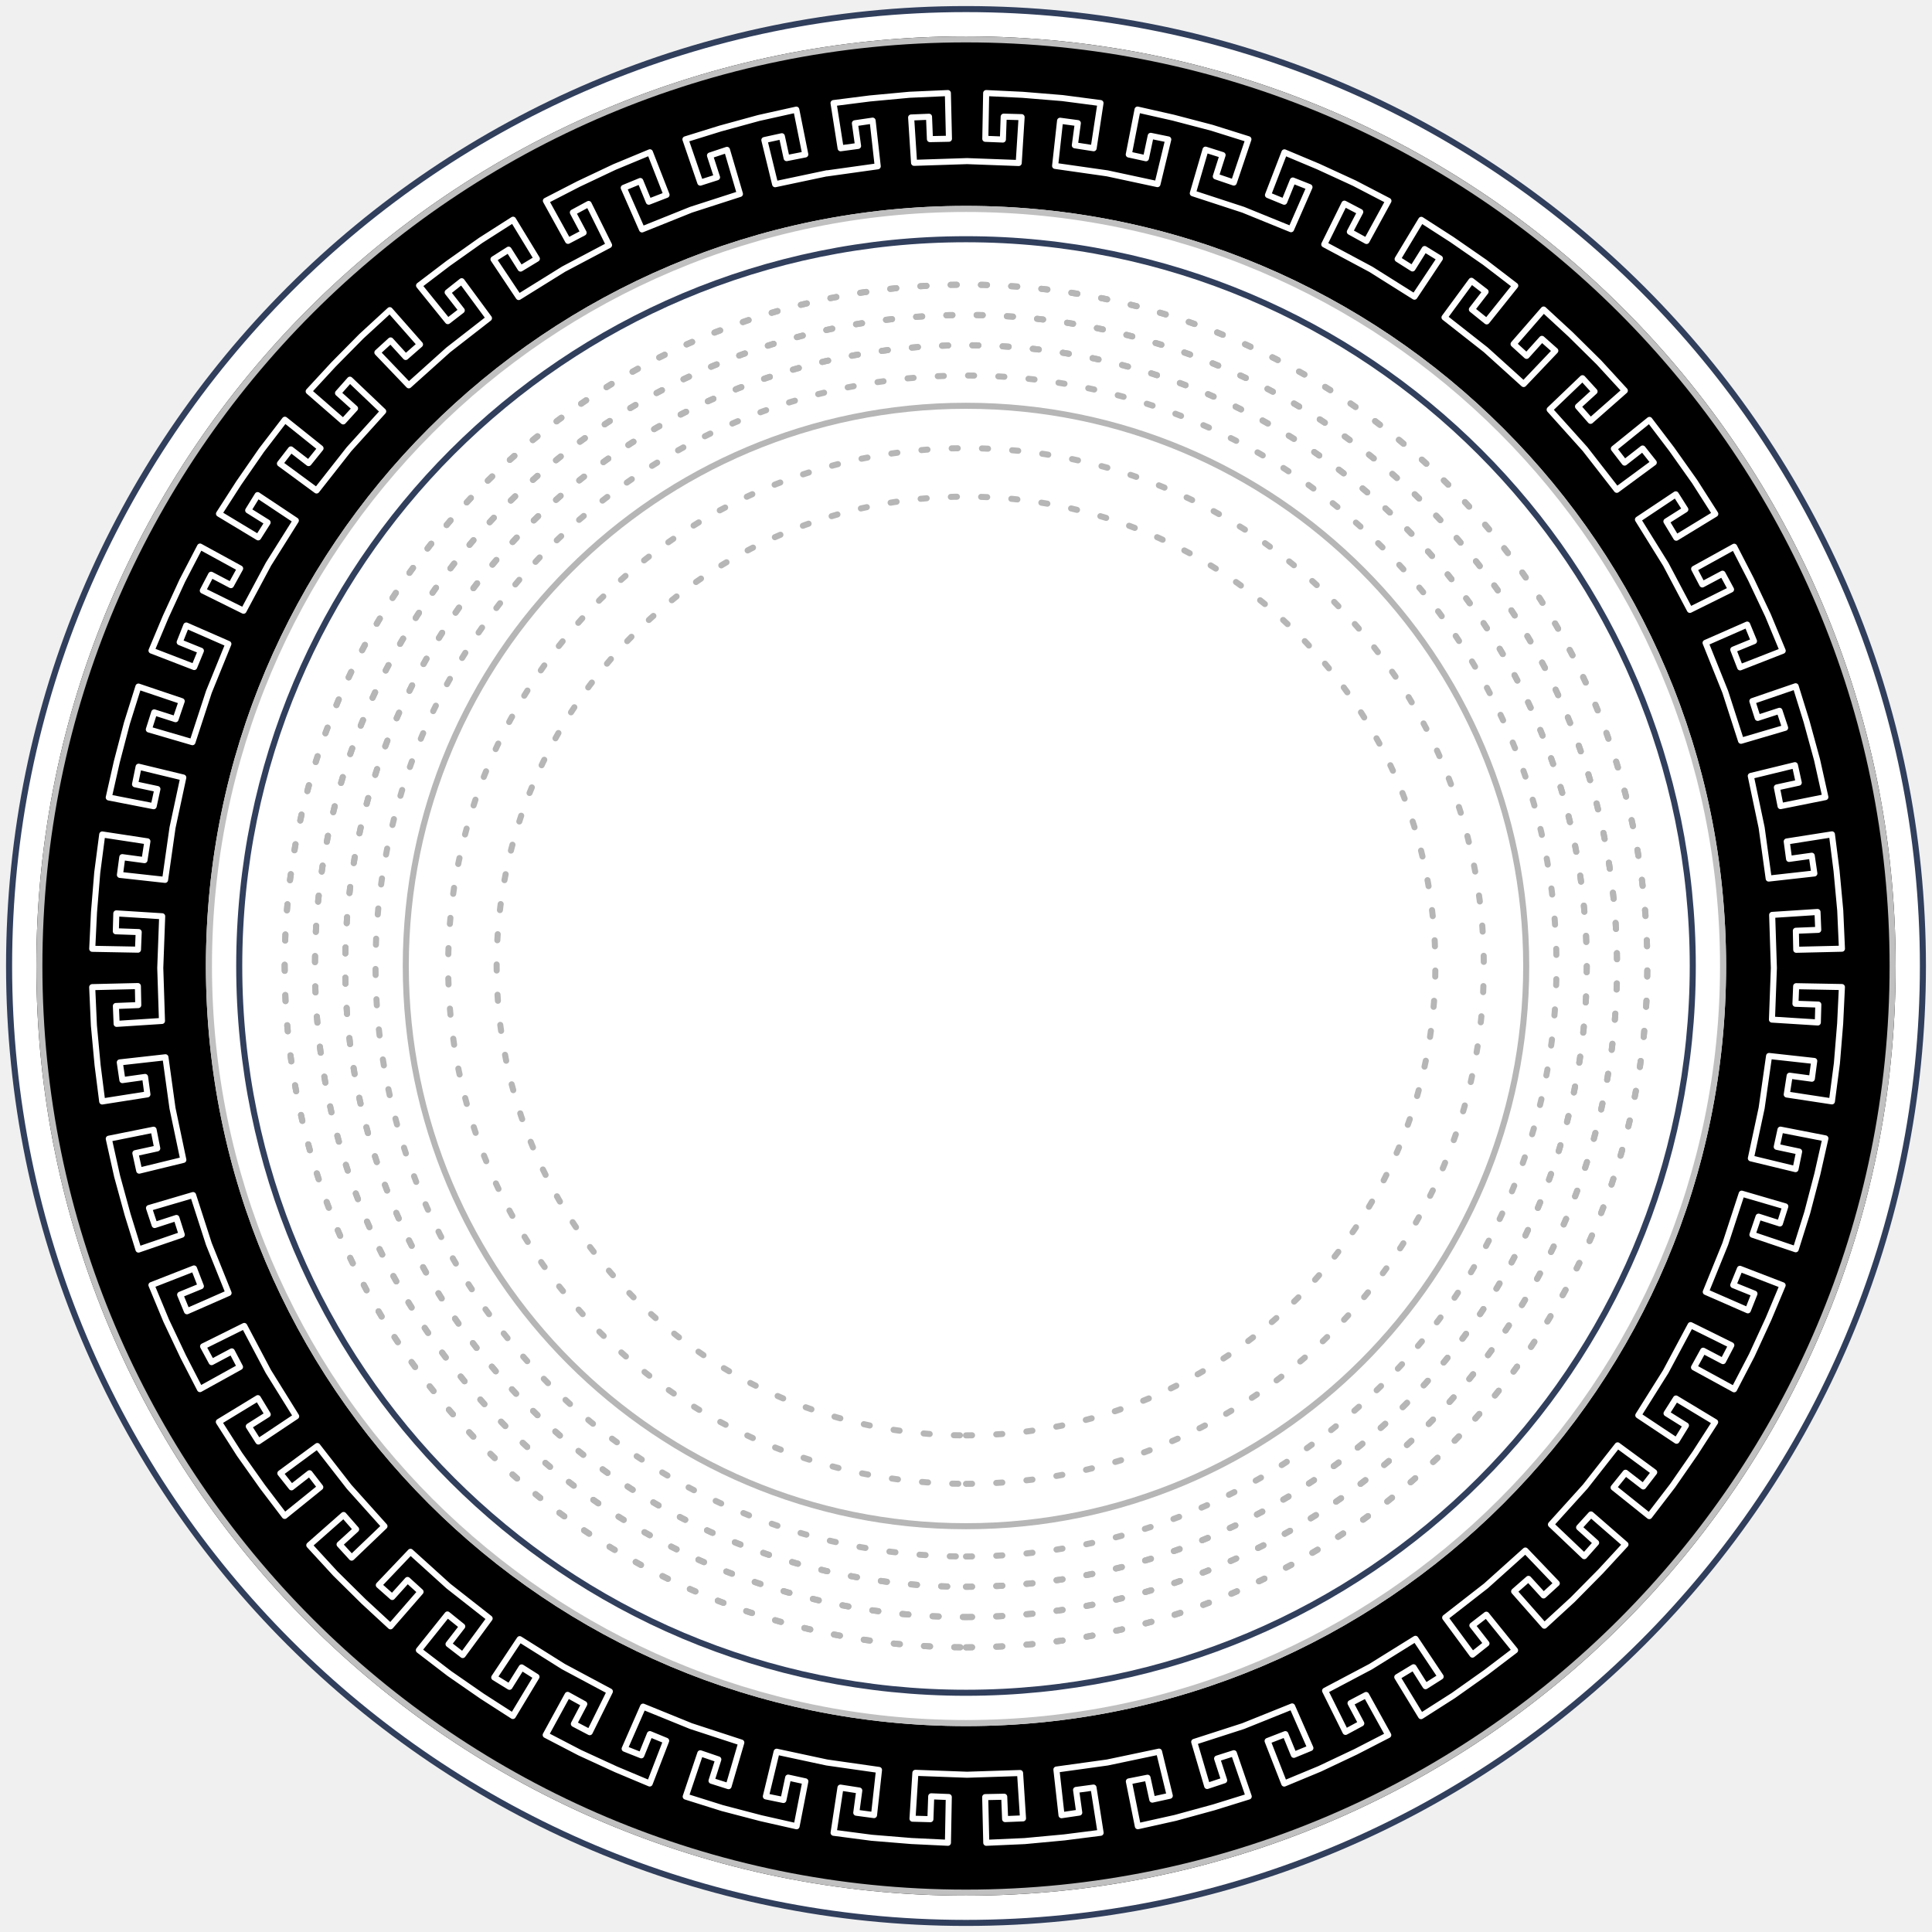
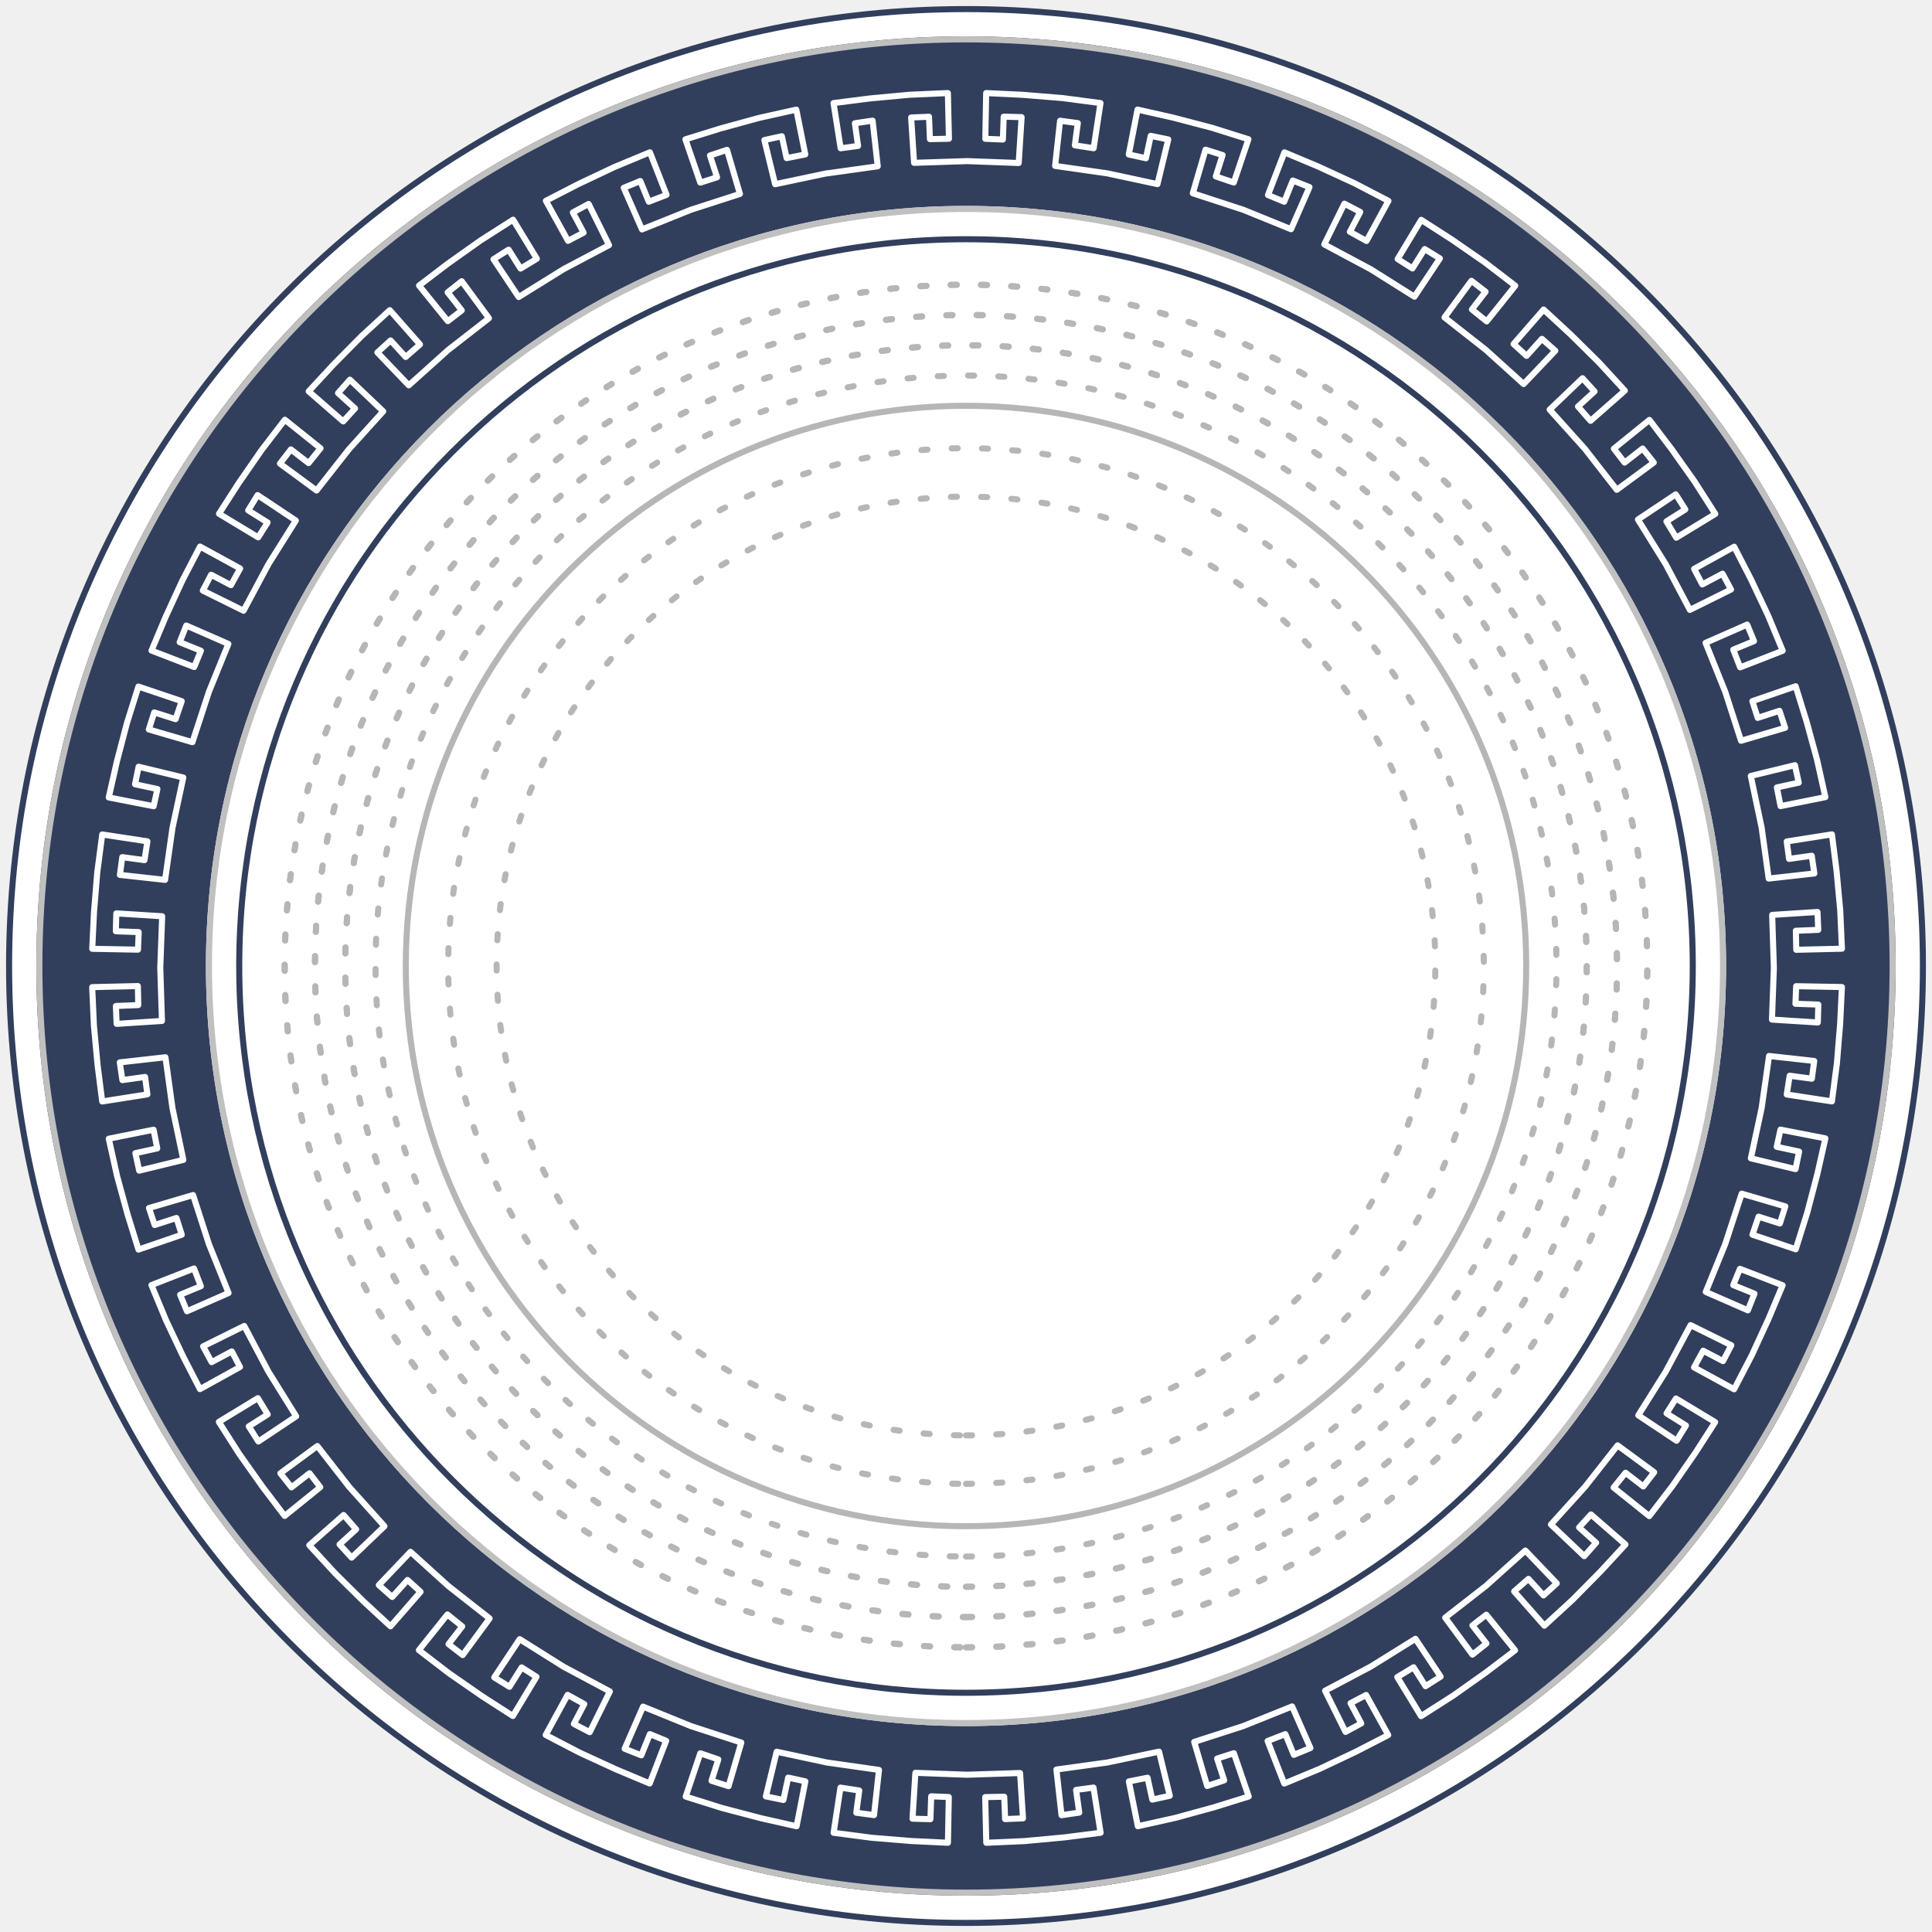
<svg xmlns="http://www.w3.org/2000/svg" viewBox="0 0 319 319" fill="none">
  <path d="M317.5 159.5C317.5 246.761 246.761 317.5 159.5 317.5C72.239 317.5 1.5 246.761 1.5 159.5C1.5 72.239 72.239 1.5 159.5 1.5C246.761 1.5 317.5 72.239 317.5 159.5Z" fill="white" stroke="#313f5d" stroke-miterlimit="1.5" stroke-linecap="round" stroke-linejoin="round" />
  <path d="M279.5 159.5C279.5 225.774 225.774 279.5 159.5 279.5C93.226 279.5 39.5 225.774 39.5 159.5C39.5 93.226 93.226 39.5 159.5 39.5C225.774 39.5 279.5 93.226 279.5 159.5Z" fill="white" stroke="#313f5d" stroke-miterlimit="1.5" stroke-linecap="round" stroke-linejoin="round" />
  <path d="M159.5 272C221.632 272 272 221.632 272 159.5C272 97.368 221.632 47 159.5 47C97.368 47 47 97.368 47 159.5C47 221.632 97.368 272 159.5 272Z" stroke="#B6B6B6" stroke-miterlimit="1.5" stroke-linecap="round" stroke-linejoin="round" stroke-dasharray="1 4" />
  <path d="M159.5 267C218.871 267 267 218.871 267 159.5C267 100.129 218.871 52 159.5 52C100.129 52 52 100.129 52 159.5C52 218.871 100.129 267 159.5 267Z" stroke="#B6B6B6" stroke-miterlimit="1.5" stroke-linecap="round" stroke-linejoin="round" stroke-dasharray="1 4" />
  <path d="M159.5 262C216.109 262 262 216.109 262 159.5C262 102.891 216.109 57 159.5 57C102.891 57 57 102.891 57 159.5C57 216.109 102.891 262 159.5 262Z" stroke="#B6B6B6" stroke-miterlimit="1.5" stroke-linecap="round" stroke-linejoin="round" stroke-dasharray="1 4" />
  <path d="M159.5 272C221.632 272 272 221.632 272 159.5C272 97.368 221.632 47 159.5 47C97.368 47 47 97.368 47 159.5C47 221.632 97.368 272 159.5 272Z" stroke="#B6B6B6" stroke-miterlimit="1.5" stroke-linecap="round" stroke-linejoin="round" stroke-dasharray="1 4" />
  <path d="M159.5 267C218.871 267 267 218.871 267 159.5C267 100.129 218.871 52 159.5 52C100.129 52 52 100.129 52 159.5C52 218.871 100.129 267 159.5 267Z" stroke="#B6B6B6" stroke-miterlimit="1.5" stroke-linecap="round" stroke-linejoin="round" stroke-dasharray="1 4" />
  <path d="M159.5 262C216.109 262 262 216.109 262 159.5C262 102.891 216.109 57 159.5 57C102.891 57 57 102.891 57 159.5C57 216.109 102.891 262 159.5 262Z" stroke="#B6B6B6" stroke-miterlimit="1.5" stroke-linecap="round" stroke-linejoin="round" stroke-dasharray="1 4" />
  <path d="M159.5 257C213.348 257 257 213.348 257 159.5C257 105.652 213.348 62 159.5 62C105.652 62 62 105.652 62 159.5C62 213.348 105.652 257 159.5 257Z" stroke="#B6B6B6" stroke-miterlimit="1.5" stroke-linecap="round" stroke-linejoin="round" stroke-dasharray="1 4" />
  <path d="M159.5 245C206.72 245 245 206.72 245 159.5C245 112.28 206.72 74 159.5 74C112.28 74 74 112.28 74 159.5C74 206.72 112.28 245 159.5 245Z" stroke="#B6B6B6" stroke-miterlimit="1.5" stroke-linecap="round" stroke-linejoin="round" stroke-dasharray="1 4" />
  <path d="M159.5 237C202.302 237 237 202.302 237 159.5C237 116.698 202.302 82 159.5 82C116.698 82 82 116.698 82 159.5C82 202.302 116.698 237 159.5 237Z" stroke="#B6B6B6" stroke-miterlimit="1.5" stroke-linecap="round" stroke-linejoin="round" stroke-dasharray="1 4" />
  <path d="M159.5 252C210.586 252 252 210.586 252 159.5C252 108.414 210.586 67 159.5 67C108.414 67 67 108.414 67 159.5C67 210.586 108.414 252 159.5 252Z" stroke="#B6B6B6" stroke-miterlimit="1.5" stroke-linecap="round" stroke-linejoin="round" />
-   <path fill-rule="evenodd" clip-rule="evenodd" d="M159.5 313C244.276 313 313 244.276 313 159.5C313 74.724 244.276 6 159.5 6C74.724 6 6 74.724 6 159.5C6 244.276 74.724 313 159.5 313ZM159.5 285C228.812 285 285 228.812 285 159.5C285 90.188 228.812 34 159.5 34C90.188 34 34 90.188 34 159.5C34 228.812 90.188 285 159.5 285Z" fill="black" />
+   <path fill-rule="evenodd" clip-rule="evenodd" d="M159.5 313C244.276 313 313 244.276 313 159.5C313 74.724 244.276 6 159.5 6C74.724 6 6 74.724 6 159.5C6 244.276 74.724 313 159.5 313ZM159.5 285C228.812 285 285 228.812 285 159.5C285 90.188 228.812 34 159.5 34C90.188 34 34 90.188 34 159.5C34 228.812 90.188 285 159.5 285Z" fill="#313F5D" />
  <path d="M284.5 159.5C284.5 228.536 228.536 284.5 159.5 284.5C90.464 284.5 34.5 228.536 34.5 159.5C34.5 90.464 90.464 34.5 159.5 34.5C228.536 34.5 284.5 90.464 284.5 159.5Z" stroke="#C0C0C0" stroke-miterlimit="1.5" stroke-linecap="round" stroke-linejoin="round" />
  <path d="M312.5 159.5C312.5 244 244 312.5 159.5 312.5C75 312.5 6.5 244 6.5 159.5C6.5 75 75 6.5 159.5 6.5C244 6.5 312.5 75 312.5 159.5Z" stroke="#C0C0C0" stroke-miterlimit="1.5" stroke-linecap="round" stroke-linejoin="round" />
  <path d="M136.554 28.607L127.984 30.418L126.206 23.128L129.094 22.495L129.882 26.108L132.965 25.5L131.48 18.102L125.29 19.479L118.94 21.219L113.174 23.008L115.627 30.156L118.394 29.273L117.227 25.678L120.034 24.744L122.175 32.023L114.092 34.633L106.004 37.881L102.988 31.011L105.722 29.886L107.126 33.308L110.056 32.173L107.309 25.145L101.452 27.577L95.5 30.392L90.133 33.156L93.789 39.769L96.362 38.419L94.588 35.082L97.19 33.675L100.563 40.471L93.05 44.443L85.644 49.045L81.481 42.804L83.978 41.221L85.954 44.347L88.643 42.721L84.717 36.276L79.372 39.688L73.999 43.495L69.194 47.148L73.943 53.026L76.242 51.25L73.915 48.271L76.234 46.433L80.735 52.541L74.007 57.78L67.498 63.623L62.311 58.202L64.494 56.209L66.985 58.943L69.349 56.873L64.361 51.211L59.692 55.501L55.064 60.185L50.968 64.62L56.668 69.581L58.623 67.432L55.813 64.904L57.776 62.69L63.273 67.921L57.615 74.179L52.268 80.987L46.223 76.544L48.029 74.203L50.954 76.466L52.926 74.019L47.035 69.303L43.176 74.336L39.428 79.749L36.16 84.825L42.631 88.726L44.185 86.272L40.98 84.267L42.532 81.748L48.849 85.95L44.327 93.149L40.213 100.841L33.487 97.515L34.859 94.897L38.133 96.616L39.65 93.864L33.029 90.244L30.104 95.87L27.352 101.852L25.016 107.419L32.066 110.136L33.17 107.449L29.666 106.032L30.756 103.281L37.708 106.322L34.495 114.226L31.775 122.546L24.573 120.443L25.467 117.625L28.991 118.748L30.004 115.774L22.854 113.363L20.954 119.412L19.287 125.782L17.956 131.671L25.372 133.118L25.991 130.28L22.294 129.495L22.888 126.596L30.263 128.38L28.485 136.669L27.257 145.28L19.799 144.457L20.192 141.527L23.857 142.022L24.339 138.917L16.879 137.782L16.057 144.07L15.519 150.632L15.229 156.662L22.784 156.802L22.902 153.9L19.124 153.767L19.207 150.81L26.779 151.287L26.462 159.818L26.744 168.571L19.257 169.056L19.135 166.103L22.83 165.954L22.766 162.812L15.223 162.99L15.505 169.325L16.115 175.881L16.876 181.869L24.341 180.695L23.952 177.817L20.209 178.342L19.777 175.415L27.317 174.57L28.481 182.985L30.274 191.513L22.985 193.291L22.352 190.403L25.965 189.615L25.357 186.532L17.959 188.017L19.336 194.207L21.076 200.558L22.865 206.323L30.013 203.871L29.13 201.103L25.535 202.27L24.601 199.463L31.88 197.322L34.49 205.405L37.74 213.491L30.87 216.508L29.745 213.774L33.167 212.37L32.032 209.44L25.004 212.187L27.435 218.044L30.251 223.996L33.015 229.363L39.628 225.706L38.278 223.134L34.941 224.908L33.533 222.306L40.33 218.933L44.301 226.445L48.903 233.85L42.661 238.014L41.078 235.517L44.204 233.54L42.578 230.852L36.134 234.777L39.545 240.123L43.352 245.495L47.005 250.301L52.883 245.552L51.107 243.253L48.128 245.58L46.291 243.261L52.398 238.759L57.637 245.489L63.482 252L58.061 257.187L56.067 255.004L58.801 252.513L56.731 250.148L51.069 255.136L55.36 259.806L60.044 264.433L64.478 268.529L69.439 262.829L67.29 260.875L64.762 263.685L62.548 261.721L67.779 256.225L74.037 261.882L80.845 267.228L76.401 273.273L74.061 271.467L76.323 268.542L73.876 266.57L69.161 272.462L74.193 276.32L79.606 280.069L84.682 283.337L88.583 276.865L86.129 275.312L84.124 278.516L81.605 276.965L85.807 270.647L93.006 275.169L100.698 279.283L97.372 286.008L94.753 284.636L96.473 281.362L93.721 279.846L90.101 286.467L95.727 289.392L101.709 292.143L107.275 294.48L109.993 287.429L107.306 286.325L105.889 289.829L103.138 288.739L106.179 281.788L114.083 285.001L122.402 287.722L120.299 294.924L117.482 294.03L118.604 290.506L115.63 289.492L113.219 296.643L119.269 298.543L125.639 300.21L131.527 301.541L132.975 294.125L130.137 293.506L129.351 297.203L126.453 296.609L128.236 289.234L136.525 291.012L145.136 292.241L144.313 299.698L141.383 299.306L141.878 295.641L138.773 295.158L137.638 302.618L143.926 303.441L150.488 303.978L156.518 304.268L156.658 296.713L153.756 296.596L153.623 300.373L150.666 300.291L151.143 292.718L159.675 293.034L168.428 292.75L168.913 300.237L165.959 300.359L165.811 296.664L162.669 296.728L162.847 304.271L169.181 303.99L175.738 303.379L181.726 302.618L180.552 295.153L177.674 295.542L178.199 299.285L175.272 299.717L174.427 292.177L182.842 291.012L191.372 289.219L193.149 296.508L190.262 297.141L189.473 293.528L186.391 294.137L187.875 301.535L194.065 300.157L200.416 298.418L206.181 296.628L203.729 289.481L200.961 290.363L202.129 293.958L199.321 294.892L197.18 287.613L205.263 285.004L213.349 281.755L216.366 288.625L213.632 289.75L212.228 286.328L209.298 287.463L212.045 294.491L217.901 292.059L223.853 289.244L229.221 286.48L225.564 279.867L222.992 281.216L224.766 284.554L222.163 285.961L218.791 279.165L226.304 275.193L233.709 270.591L237.872 276.832L235.375 278.415L233.399 275.289L230.71 276.915L234.636 283.36L239.981 279.948L245.354 276.142L250.159 272.488L245.41 266.61L243.111 268.386L245.438 271.365L243.119 273.203L238.618 267.095L245.347 261.856L251.858 256.013L257.045 261.434L254.862 263.427L252.371 260.693L250.007 262.763L254.995 268.425L259.664 264.135L264.292 259.451L268.388 255.016L262.688 250.055L260.733 252.204L263.543 254.732L261.58 256.946L256.083 251.715L261.74 245.457L267.087 238.649L273.132 243.092L271.326 245.433L268.401 243.17L266.429 245.617L272.32 250.332L276.179 245.3L279.927 239.887L283.196 234.811L276.724 230.91L275.17 233.364L278.375 235.369L276.823 237.888L270.506 233.686L275.027 226.487L279.14 218.795L285.865 222.121L284.494 224.739L281.219 223.02L279.703 225.772L286.324 229.392L289.249 223.766L292.001 217.784L294.337 212.217L287.286 209.5L286.183 212.187L289.686 213.604L288.597 216.355L281.645 213.314L284.858 205.41L287.579 197.09L294.781 199.193L293.886 202.011L290.363 200.888L289.349 203.862L296.499 206.273L298.4 200.224L300.067 193.854L301.398 187.965L293.982 186.518L293.363 189.356L297.06 190.141L296.466 193.04L289.091 191.256L290.869 182.967L292.098 174.356L299.555 175.179L299.163 178.109L295.498 177.614L295.015 180.719L302.475 181.854L303.298 175.566L303.835 169.004L304.125 162.974L296.57 162.834L296.453 165.736L300.23 165.869L300.148 168.826L292.575 168.349L292.891 159.817L292.608 151.064L300.095 150.579L300.217 153.532L296.522 153.681L296.586 156.823L304.13 156.645L303.848 150.31L303.238 143.754L302.476 137.765L295.012 138.94L295.4 141.818L299.143 141.293L299.575 144.22L292.035 145.064L290.871 136.65L289.077 128.121L296.366 126.343L296.999 129.231L293.386 130.019L293.995 133.102L301.393 131.617L300.015 125.428L298.276 119.077L296.486 113.312L289.339 115.764L290.221 118.532L293.816 117.364L294.75 120.171L287.471 122.313L284.862 114.23L281.614 106.144L288.483 103.127L289.608 105.861L286.187 107.265L287.322 110.195L294.35 107.448L291.918 101.591L289.102 95.639L286.339 90.272L279.726 93.928L281.075 96.501L284.413 94.727L285.82 97.329L279.023 100.702L275.051 93.189L270.449 85.784L276.69 81.621L278.273 84.117L275.147 86.094L276.774 88.783L283.218 84.857L279.806 79.512L276 74.139L272.346 69.334L266.469 74.082L268.244 76.381L271.223 74.055L273.061 76.373L266.953 80.875L261.714 74.146L255.87 67.635L261.291 62.448L263.284 64.632L260.551 67.122L262.62 69.487L268.282 64.499L263.992 59.829L259.308 55.202L254.873 51.106L249.912 56.806L252.061 58.76L254.59 55.95L256.803 57.913L251.573 63.41L245.315 57.753L238.507 52.407L242.95 46.362L245.291 48.168L243.029 51.093L245.476 53.065L250.191 47.173L245.158 43.315L239.745 39.566L234.669 36.298L230.768 42.77L233.222 44.323L235.227 41.119L237.747 42.67L233.544 48.988L226.345 44.465L218.654 40.352L221.979 33.626L224.598 34.998L222.879 38.272L225.631 39.789L229.251 33.168L223.625 30.243L217.643 27.491L212.076 25.155L209.359 32.205L212.045 33.309L213.463 29.805L216.214 30.895L213.173 37.847L205.268 34.633L196.947 31.912L199.05 24.71L201.868 25.605L200.745 29.129L203.719 30.142L206.131 22.992L200.081 21.092L193.711 19.424L187.823 18.093L186.375 25.51L189.213 26.129L189.999 22.431L192.897 23.025L191.114 30.401L182.824 28.622L174.212 27.393L175.034 19.936L177.964 20.328L177.469 23.993L180.574 24.476L181.709 17.016L175.422 16.193L168.859 15.656L162.829 15.366L162.689 22.921L165.592 23.038L165.724 19.261L168.682 19.343L168.204 26.916L159.676 26.601L150.925 26.887L150.44 19.399L153.394 19.277L153.543 22.973L156.685 22.909L156.507 15.365L150.172 15.647L143.616 16.257L137.627 17.018L138.801 24.483L141.68 24.095L141.155 20.351L144.081 19.919L144.926 27.459L136.47 28.641" stroke="white" stroke-linecap="round" stroke-linejoin="round" />
</svg>
